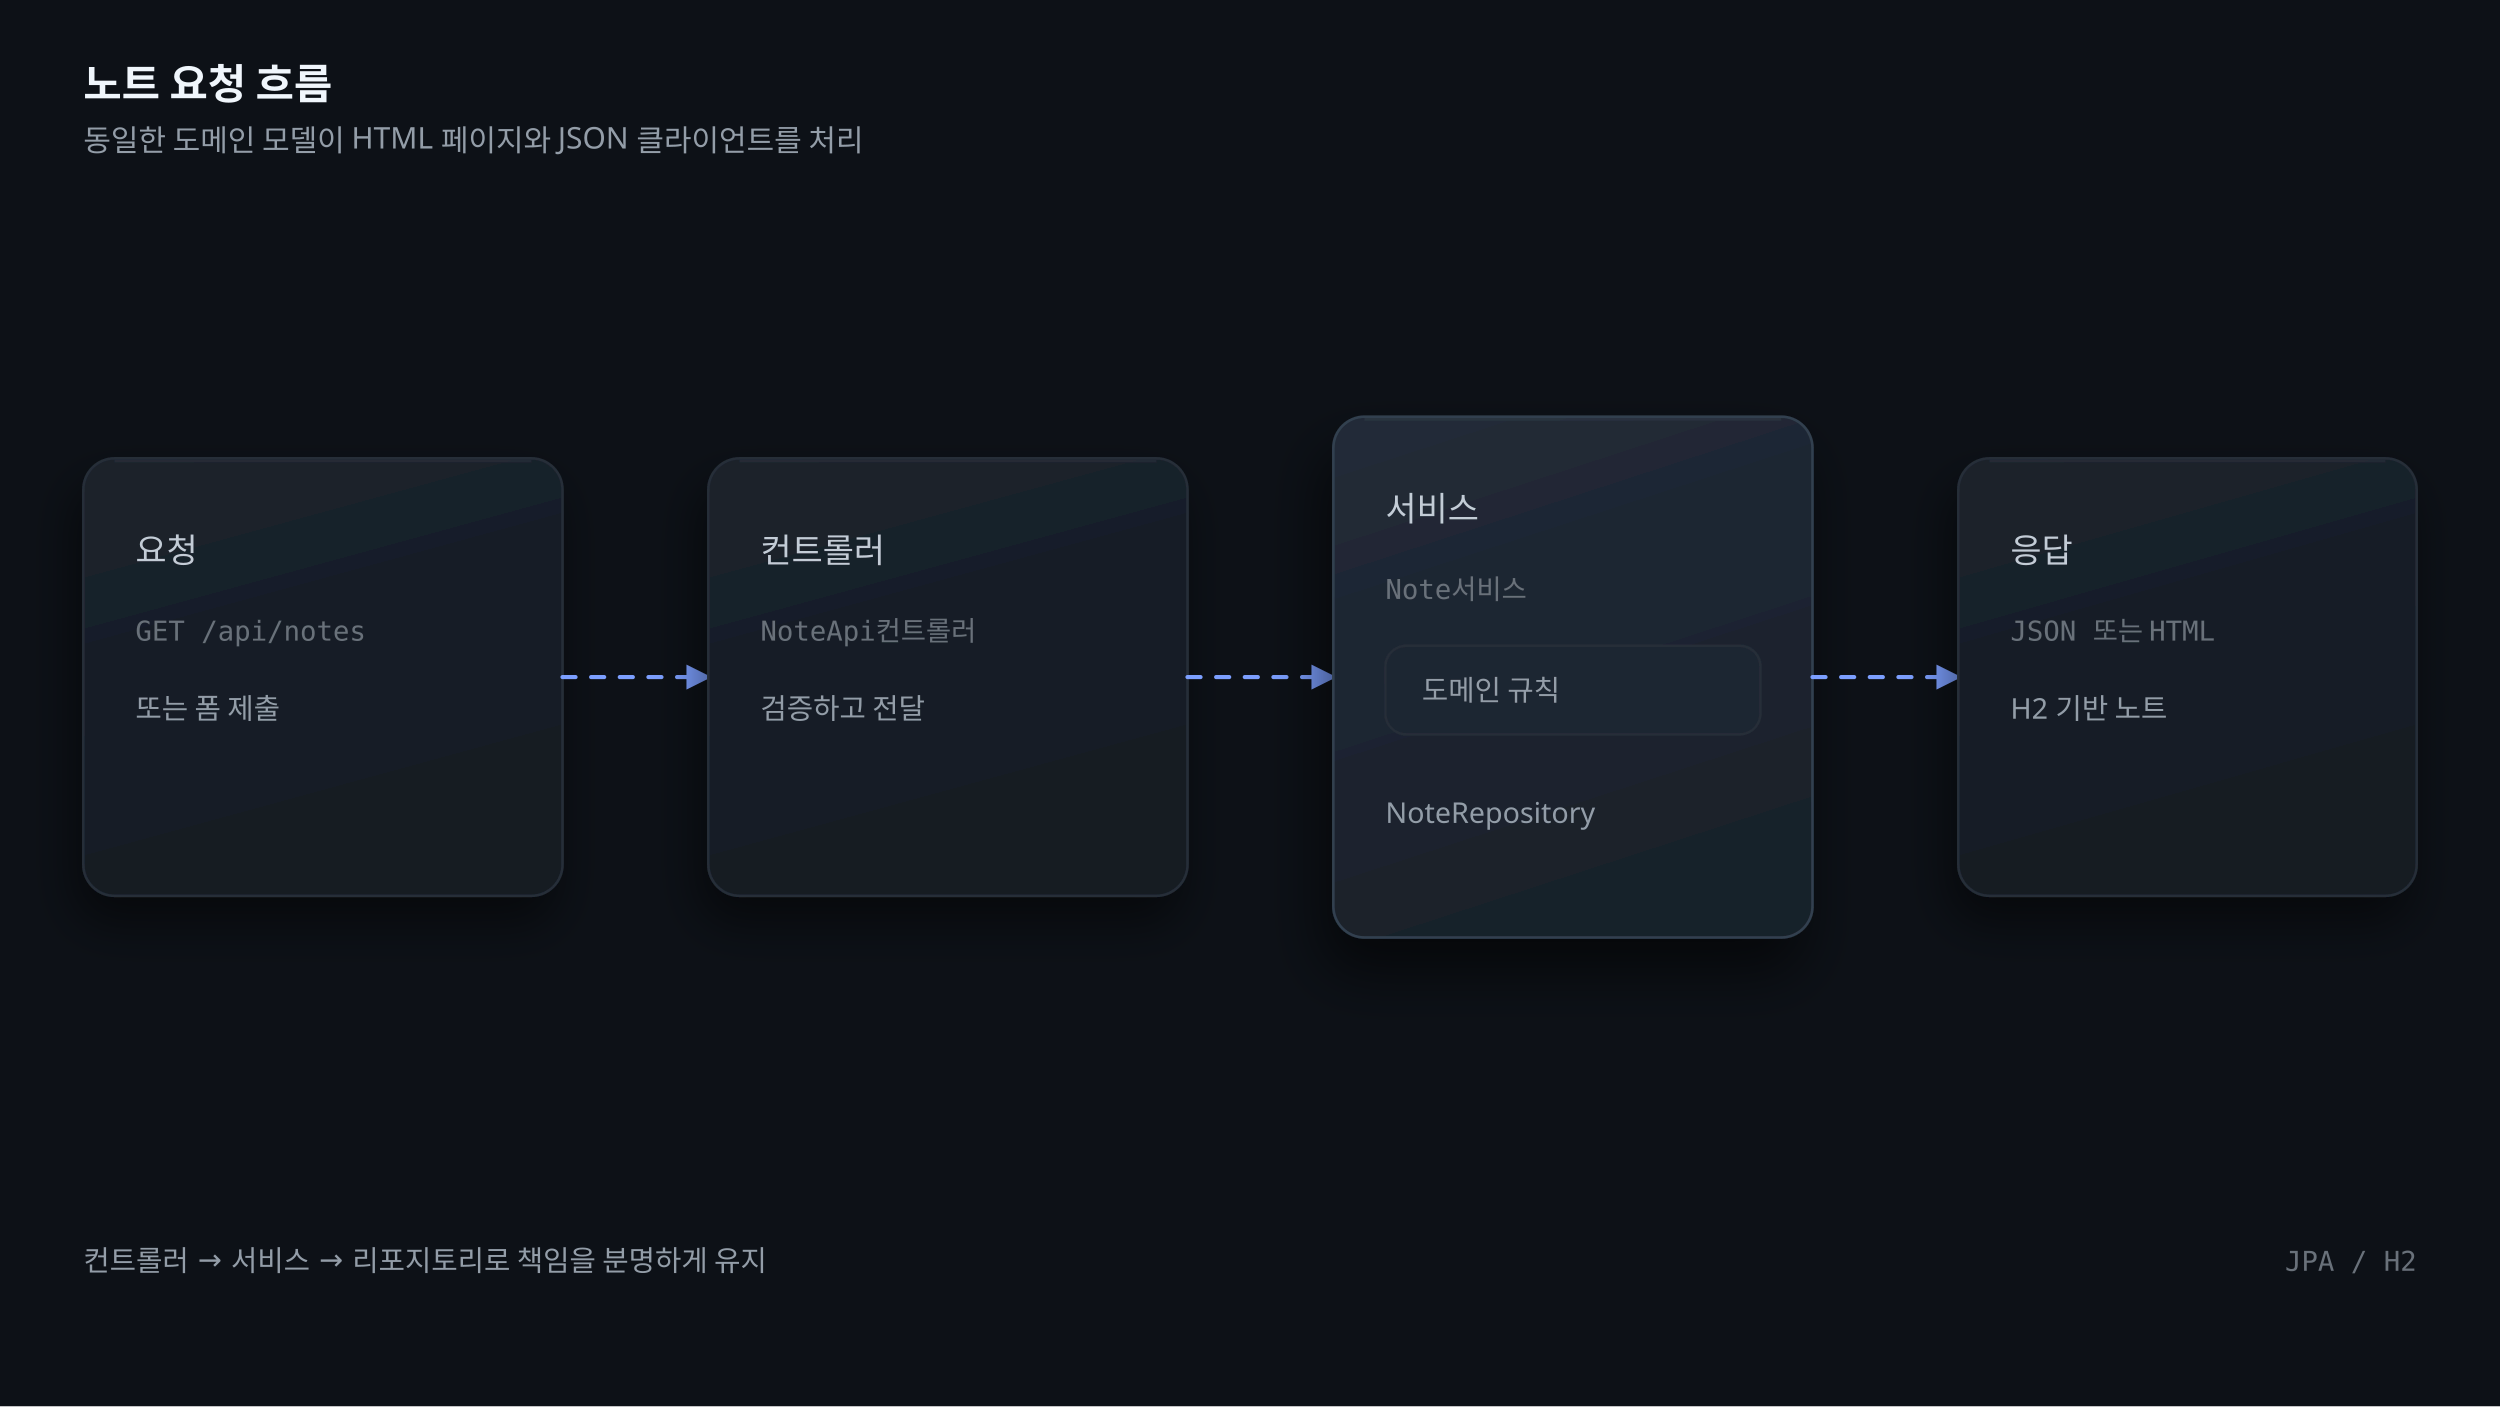
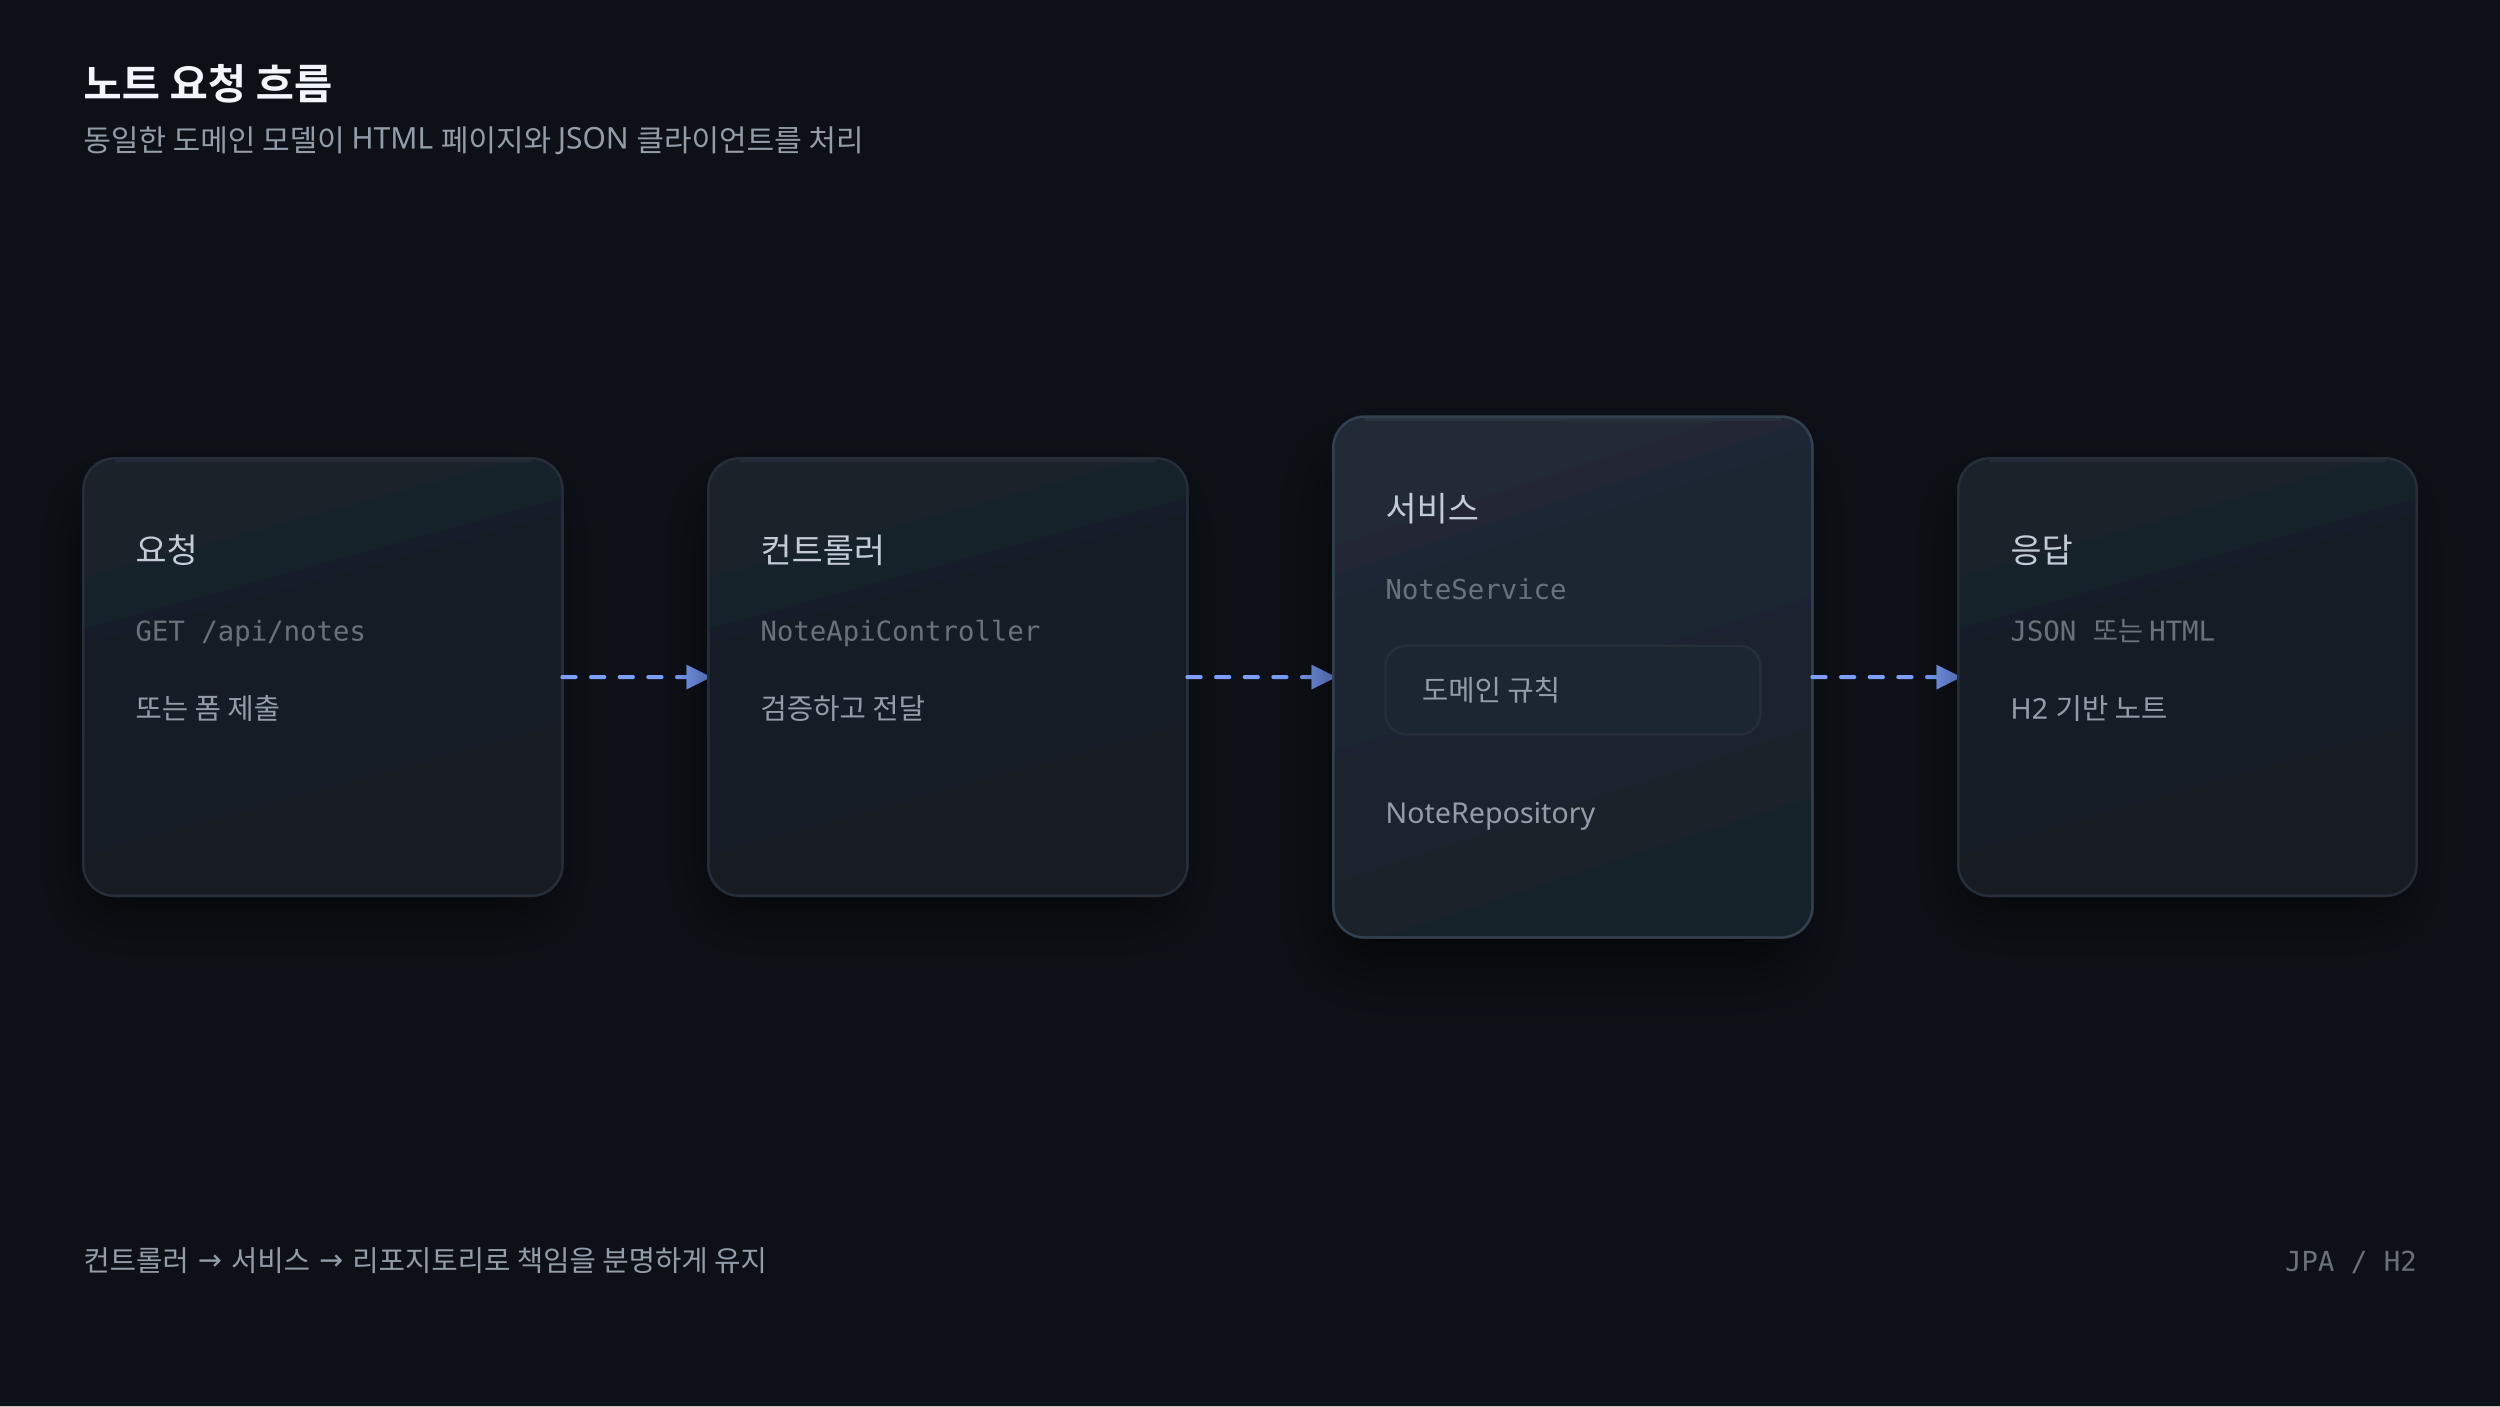
<svg xmlns="http://www.w3.org/2000/svg" width="960" height="540" viewBox="0 0 960 540" role="img" aria-labelledby="rf-ko-title rf-ko-subtitle">
  <style>.rf-ko-bg{fill:#0d1117}.rf-ko-card{fill:url(#rf-ko-s);stroke:#252d38;stroke-width:1}.rf-ko-lead{fill:url(#rf-ko-sl);stroke:#33404f;stroke-width:1}.rf-ko-inner{fill:#1e2530;stroke:#252d38;stroke-width:1}.rf-ko-text{font:600 16px Pretendard,system-ui,sans-serif;fill:#f0f6fc}.rf-ko-sub{font:400 11.5px Pretendard,system-ui,sans-serif;fill:#939da8}.rf-ko-name{font:500 13px Pretendard,system-ui,sans-serif;fill:#c3ccd6}.rf-ko-label{font:400 11px Pretendard,system-ui,sans-serif;fill:#939da8}.rf-ko-value{font:400 10.5px ui-monospace,SFMono-Regular,Menlo,monospace;fill:#69717a}.rf-ko-flow{fill:none;stroke:#7c9fff;stroke-width:1.6;stroke-linecap:round;stroke-linejoin:round;stroke-dasharray:5 6;animation:rf-ko-dash 2s linear infinite}.rf-ko-top{stroke:rgba(255,255,255,.05);stroke-width:1}@keyframes rf-ko-dash{to{stroke-dashoffset:-22}}@media (prefers-reduced-motion:reduce){.rf-ko-flow{animation:none}}</style>
  <defs>
    <filter id="rf-ko-sh" x="-30%" y="-30%" width="160%" height="170%">
      <feDropShadow dx="-3" dy="10" stdDeviation="9" flood-color="#000" flood-opacity=".5" />
    </filter>
    <filter id="rf-ko-shl" x="-30%" y="-30%" width="160%" height="180%">
      <feDropShadow dx="-4" dy="13" stdDeviation="11" flood-color="#000" flood-opacity=".58" />
    </filter>
    <linearGradient id="rf-ko-s" x1="0" y1="0" x2=".3" y2="1">
      <stop offset="0" stop-color="#1b222c" />
      <stop offset="1" stop-color="#151b23" />
    </linearGradient>
    <linearGradient id="rf-ko-sl" x1="0" y1="0" x2=".3" y2="1">
      <stop offset="0" stop-color="#222b38" />
      <stop offset="1" stop-color="#19202a" />
    </linearGradient>
    <marker id="rf-ko-ta" viewBox="0 0 8 8" refX="7" refY="4" markerWidth="6" markerHeight="6" orient="auto-start-reverse">
      <path d="M0,0 L8,4 L0,8 z" fill="#7c9fff" />
    </marker>
  </defs>
  <rect width="960" height="540" fill="#0d1117" />
  <text class="rf-ko-text" x="32" y="38">노트 요청 흐름</text>
  <text class="rf-ko-sub" x="32" y="58">동일한 도메인 모델이 HTML 페이지와 JSON 클라이언트를 처리</text>
  <g filter="url(#rf-ko-sh)">
    <rect class="rf-ko-card" x="32" y="176" width="184" height="168" rx="12" />
    <path class="rf-ko-top" d="M44 177H204" />
    <text class="rf-ko-name" x="52" y="216">요청</text>
    <text class="rf-ko-value" x="52" y="246">GET /api/notes</text>
    <text class="rf-ko-label" x="52" y="276">또는 폼 제출</text>
  </g>
  <path class="rf-ko-flow" d="M216 260H272" marker-end="url(#rf-ko-ta)" />
  <g filter="url(#rf-ko-sh)">
    <rect class="rf-ko-card" x="272" y="176" width="184" height="168" rx="12" />
    <path class="rf-ko-top" d="M284 177H444" />
    <text class="rf-ko-name" x="292" y="216">컨트롤러</text>
-     <text class="rf-ko-value" x="292" y="246">NoteApi컨트롤러</text>
+     <text class="rf-ko-value" x="292" y="246">NoteApiController</text>
    <text class="rf-ko-label" x="292" y="276">검증하고 전달</text>
  </g>
  <path class="rf-ko-flow" d="M456 260H512" marker-end="url(#rf-ko-ta)" />
  <g filter="url(#rf-ko-shl)">
    <rect class="rf-ko-lead" x="512" y="160" width="184" height="200" rx="12" />
    <path class="rf-ko-top" d="M524 161H684" />
    <text class="rf-ko-name" x="532" y="200">서비스</text>
-     <text class="rf-ko-value" x="532" y="230">Note서비스</text>
+     <text class="rf-ko-value" x="532" y="230">NoteService</text>
    <rect class="rf-ko-inner" x="532" y="248" width="144" height="34" rx="8" />
    <text class="rf-ko-label" x="546" y="269">도메인 규칙</text>
    <text class="rf-ko-label" x="532" y="316">NoteRepository</text>
  </g>
  <path class="rf-ko-flow" d="M696 260H752" marker-end="url(#rf-ko-ta)" />
  <g filter="url(#rf-ko-sh)">
    <rect class="rf-ko-card" x="752" y="176" width="176" height="168" rx="12" />
    <path class="rf-ko-top" d="M764 177H916" />
    <text class="rf-ko-name" x="772" y="216">응답</text>
    <text class="rf-ko-value" x="772" y="246">JSON 또는 HTML</text>
    <text class="rf-ko-label" x="772" y="276">H2 기반 노트</text>
  </g>
  <text class="rf-ko-label" x="32" y="488">컨트롤러 → 서비스 → 리포지토리로 책임을 분명하게 유지</text>
  <text class="rf-ko-value" x="928" y="488" text-anchor="end">JPA / H2</text>
</svg>
